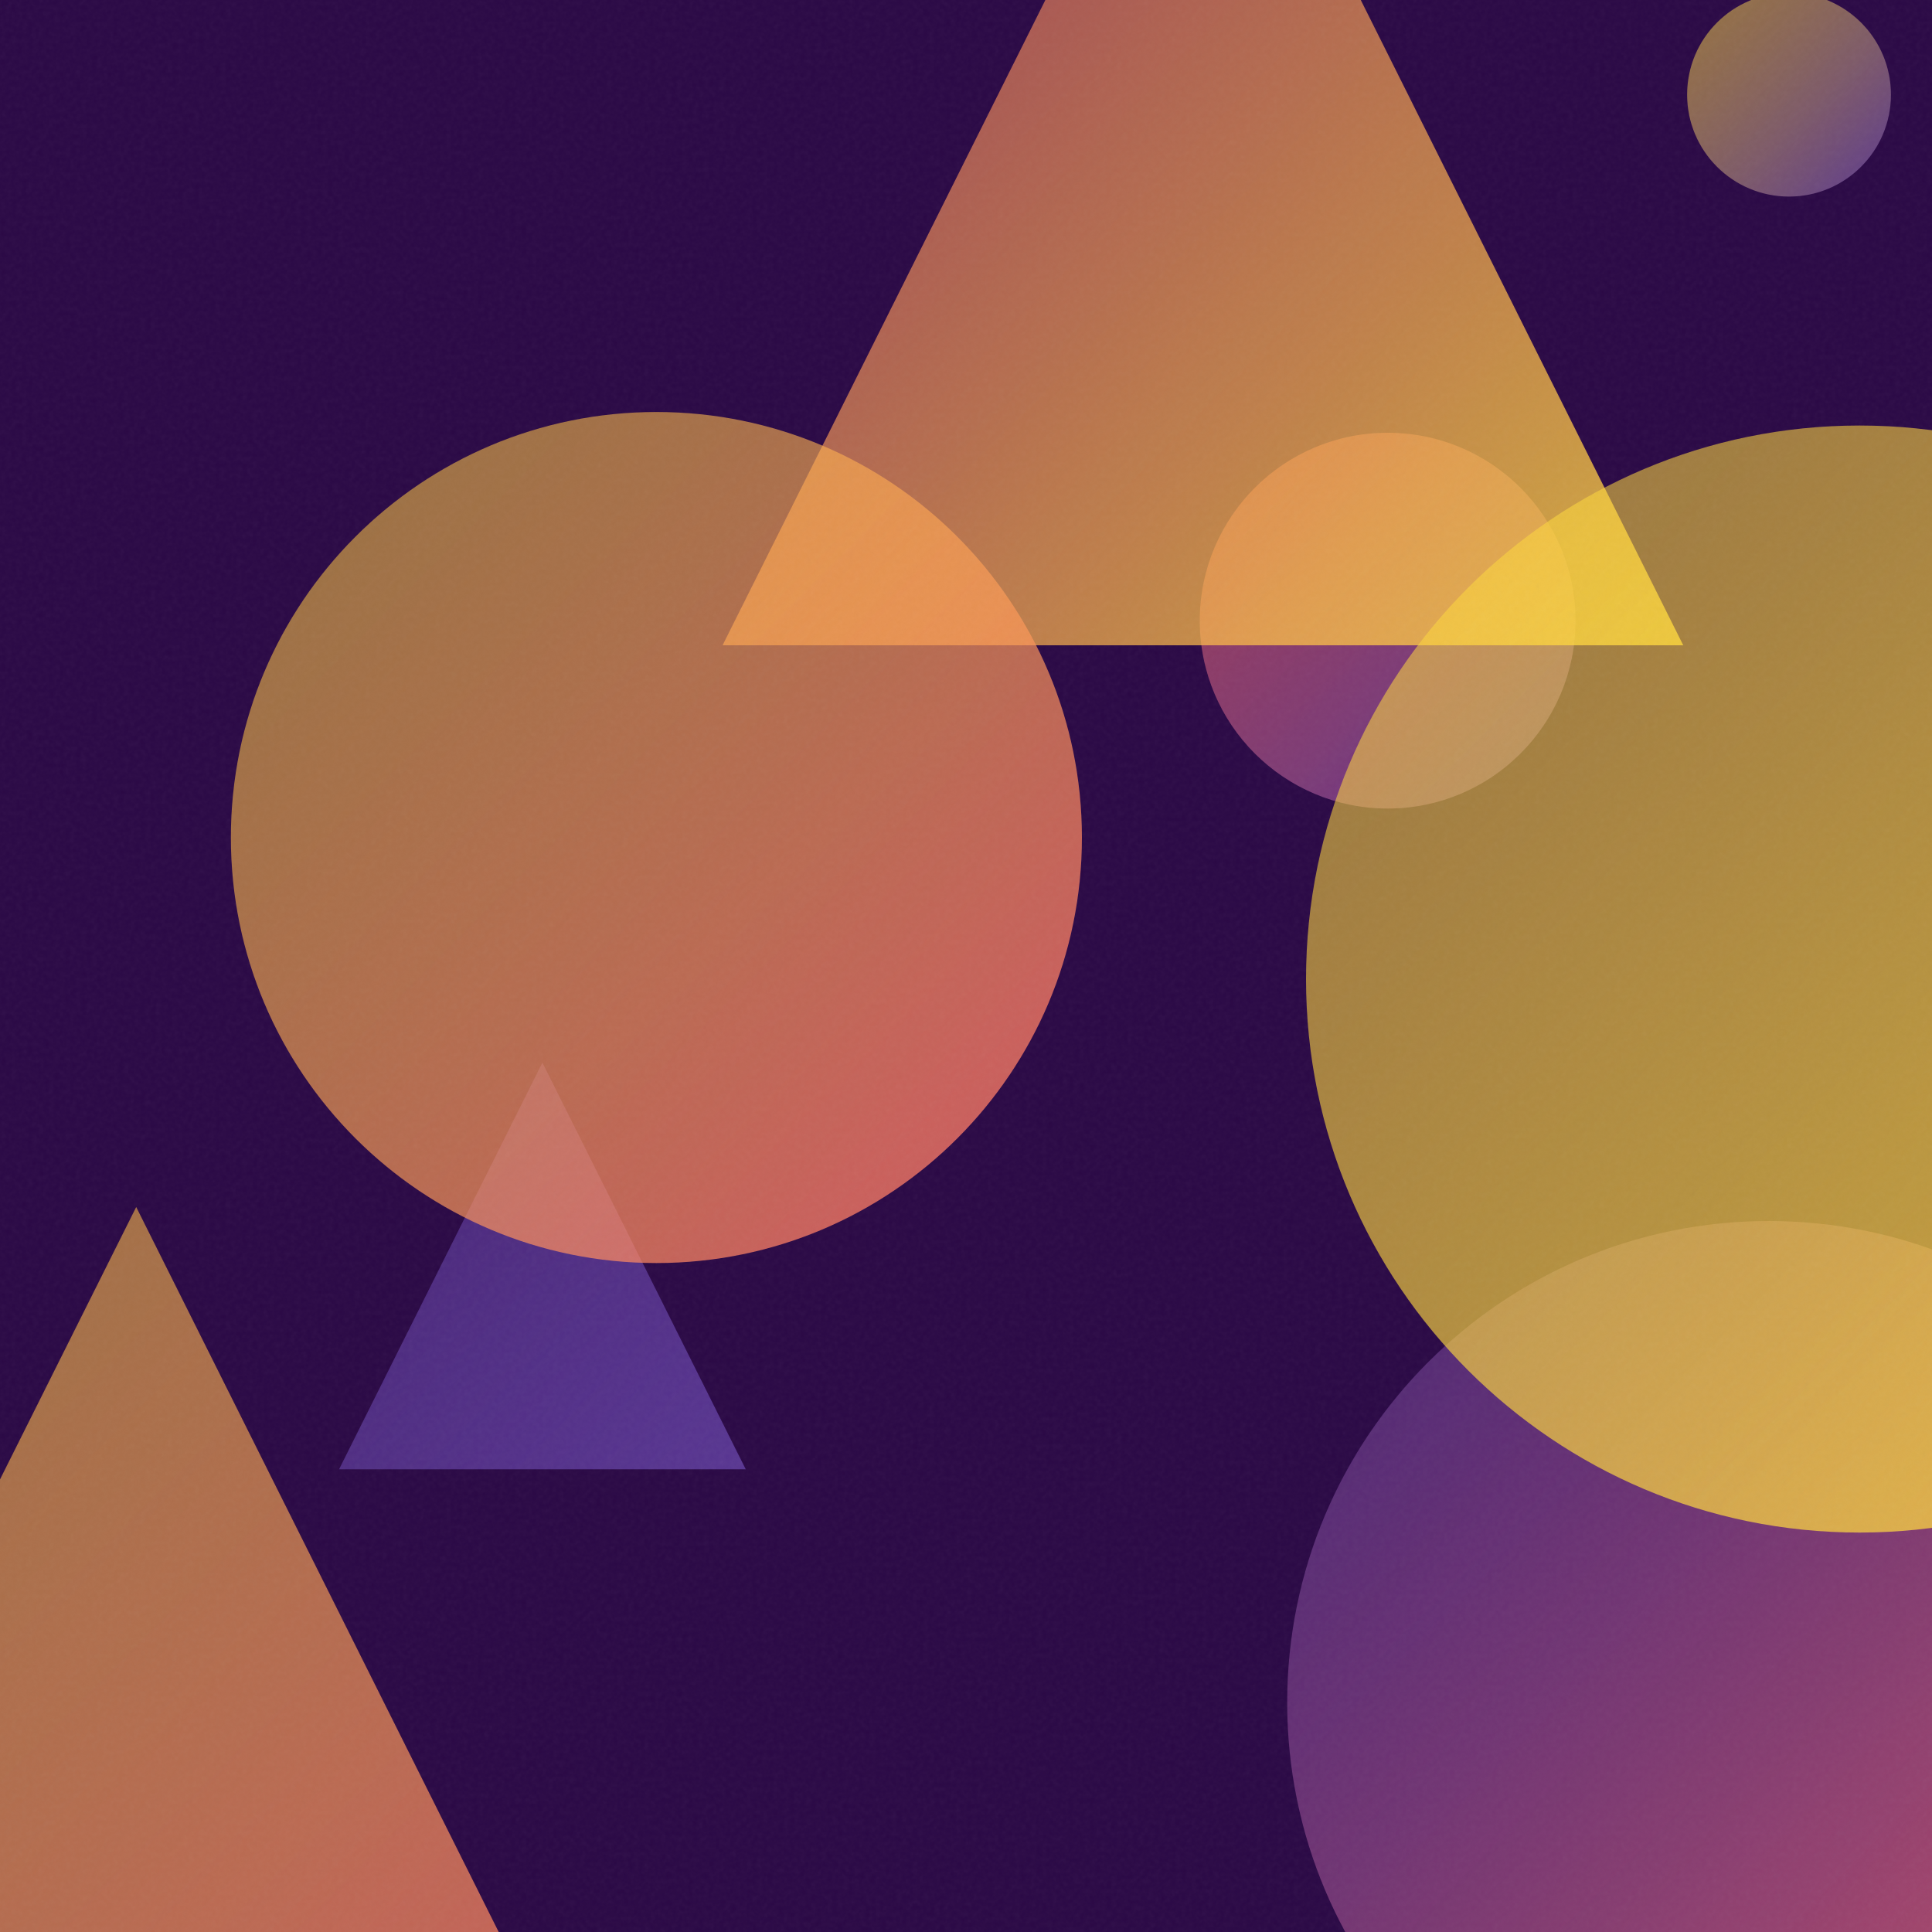
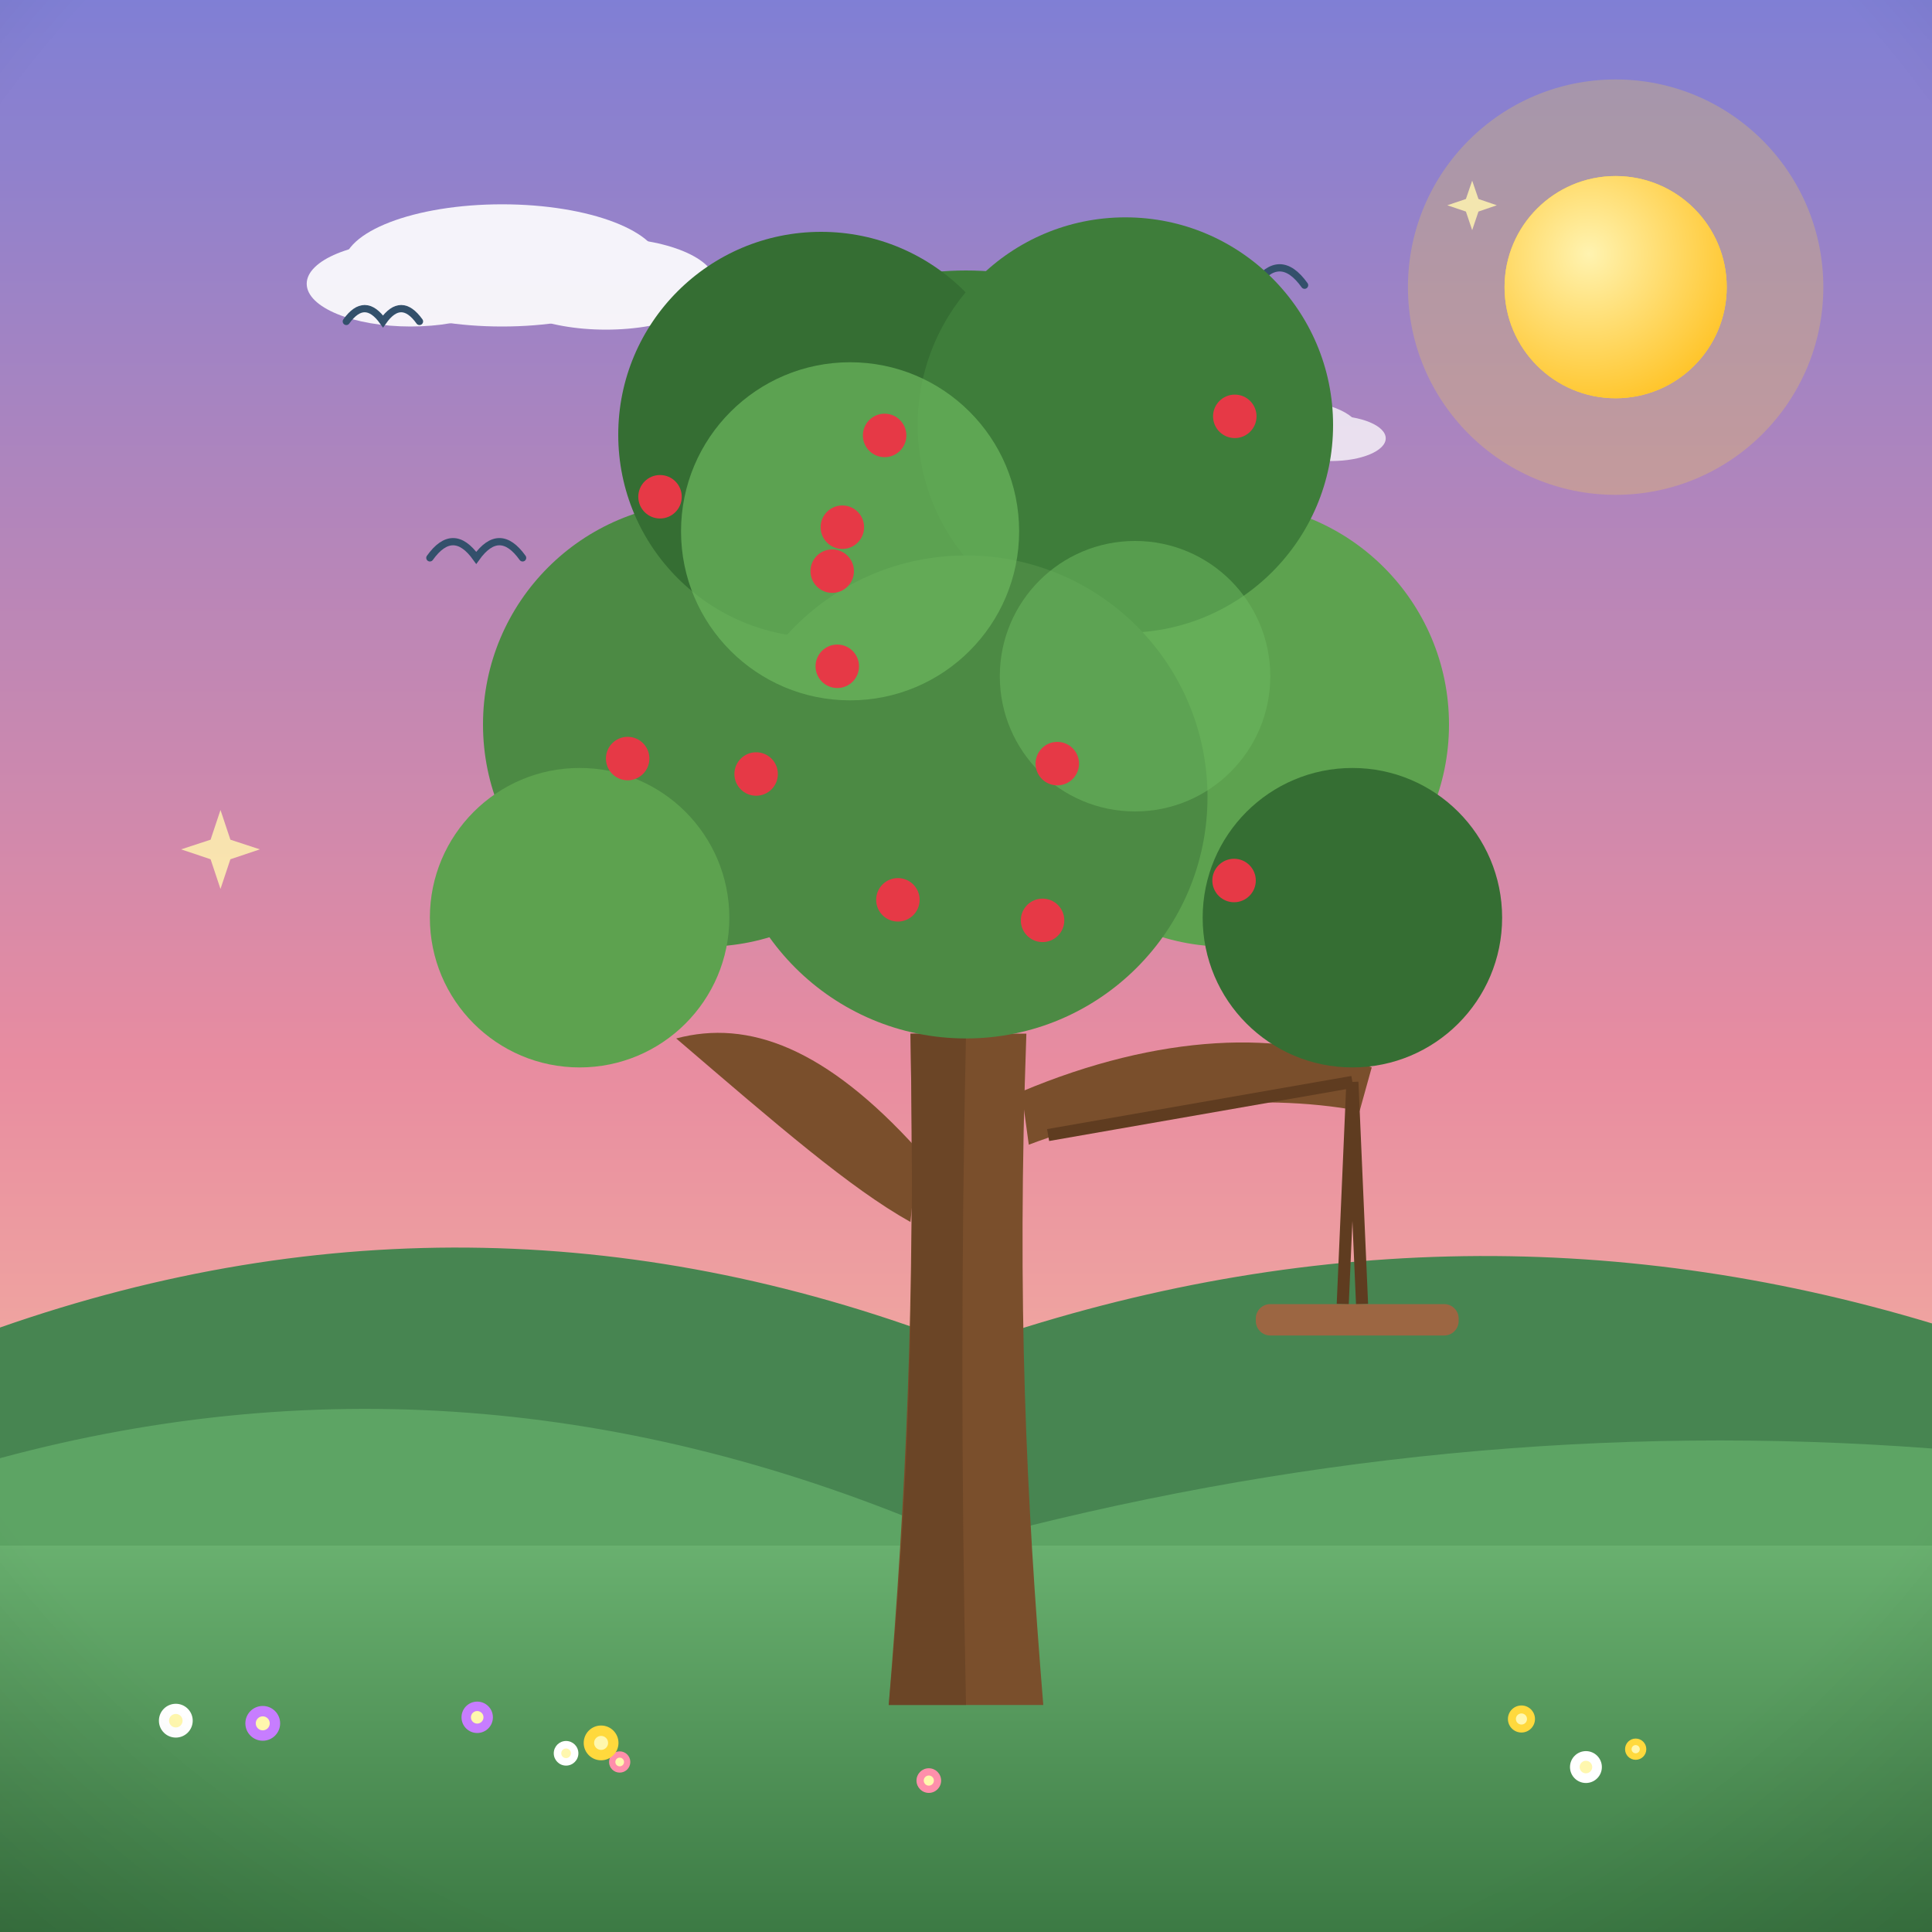
- <svg xmlns="http://www.w3.org/2000/svg" viewBox="0 0 400 400">
+ <svg xmlns="http://www.w3.org/2000/svg" viewBox="0 0 800 800">
  <defs>
-     <linearGradient id="g0" x1="266.5" y1="252.8" x2="466.0" y2="452.2" gradientUnits="userSpaceOnUse">
-       <stop offset="0" stop-color="#6441A5" stop-opacity="0.5" />
-       <stop offset="1" stop-color="#FF6B6B" stop-opacity="0.8" />
+     <linearGradient id="sky" x1="0" y1="0" x2="0" y2="1">
+       <stop offset="0" stop-color="#7f7fd5" />
+       <stop offset="0.55" stop-color="#e88ca0" />
+       <stop offset="1" stop-color="#ffd9a0" />
    </linearGradient>
-     <linearGradient id="g1" x1="248.3" y1="89.6" x2="326.2" y2="167.4" gradientUnits="userSpaceOnUse">
-       <stop offset="0" stop-color="#FF6B6B" stop-opacity="0.5" />
-       <stop offset="1" stop-color="#6441A5" stop-opacity="0.8" />
+     <radialGradient id="sunG" cx="0.38" cy="0.35" r="0.9">
+       <stop offset="0" stop-color="#fff3b0" />
+       <stop offset="1" stop-color="#ffb703" />
+     </radialGradient>
+     <linearGradient id="ground" x1="0" y1="0" x2="0" y2="1">
+       <stop offset="0" stop-color="#69b06f" />
+       <stop offset="1" stop-color="#3c7a44" />
    </linearGradient>
-     <linearGradient id="g2" x1="149.6" y1="-65.3" x2="348.5" y2="133.6" gradientUnits="userSpaceOnUse">
-       <stop offset="0" stop-color="#FF6B6B" stop-opacity="0.5" />
-       <stop offset="1" stop-color="#FFD93D" stop-opacity="0.8" />
+     <linearGradient id="sea" x1="0" y1="0" x2="0" y2="1">
+       <stop offset="0" stop-color="#3d9bc4" />
+       <stop offset="1" stop-color="#1668a0" />
    </linearGradient>
-     <linearGradient id="g3" x1="270.4" y1="88.1" x2="499.6" y2="317.3" gradientUnits="userSpaceOnUse">
-       <stop offset="0" stop-color="#FFD93D" stop-opacity="0.5" />
-       <stop offset="1" stop-color="#FFD93D" stop-opacity="0.8" />
+     <linearGradient id="shade" x1="0" y1="0" x2="0" y2="1">
+       <stop offset="0" stop-color="#ffffff" stop-opacity="0.20" />
+       <stop offset="0.5" stop-color="#ffffff" stop-opacity="0" />
+       <stop offset="1" stop-color="#000000" stop-opacity="0.16" />
    </linearGradient>
-     <linearGradient id="g4" x1="-89.5" y1="249.9" x2="145.9" y2="485.3" gradientUnits="userSpaceOnUse">
-       <stop offset="0" stop-color="#FFD93D" stop-opacity="0.5" />
-       <stop offset="1" stop-color="#FF6B6B" stop-opacity="0.8" />
-     </linearGradient>
-     <linearGradient id="g5" x1="70.2" y1="220.0" x2="154.4" y2="304.2" gradientUnits="userSpaceOnUse">
-       <stop offset="0" stop-color="#6441A5" stop-opacity="0.5" />
-       <stop offset="1" stop-color="#6441A5" stop-opacity="0.8" />
-     </linearGradient>
-     <linearGradient id="g6" x1="349.2" y1="-1.5" x2="391.5" y2="40.7" gradientUnits="userSpaceOnUse">
-       <stop offset="0" stop-color="#FFD93D" stop-opacity="0.5" />
-       <stop offset="1" stop-color="#6441A5" stop-opacity="0.8" />
-     </linearGradient>
-     <linearGradient id="g7" x1="47.7" y1="85.2" x2="224.0" y2="261.5" gradientUnits="userSpaceOnUse">
-       <stop offset="0" stop-color="#FFD93D" stop-opacity="0.5" />
-       <stop offset="1" stop-color="#FF6B6B" stop-opacity="0.8" />
-     </linearGradient>
-     <filter id="n">
-       <feTurbulence type="fractalNoise" baseFrequency="0.9" numOctaves="2" stitchTiles="stitch" />
-       <feColorMatrix type="saturate" values="0" />
-     </filter>
+     <radialGradient id="vig" cx="0.5" cy="0.42" r="0.85">
+       <stop offset="0.72" stop-color="#000000" stop-opacity="0" />
+       <stop offset="1" stop-color="#000000" stop-opacity="0.20" />
+     </radialGradient>
  </defs>
-   <rect width="400" height="400" fill="#2a0845" />
-   <circle cx="366.2" cy="352.5" r="99.7" fill="url(#g0)" />
-   <circle cx="287.3" cy="128.5" r="38.9" fill="url(#g1)" />
-   <path d="M 249.1 -65.3 L 348.5 133.6 L 149.6 133.6 Z" fill="url(#g2)" />
-   <circle cx="385.0" cy="202.7" r="114.6" fill="url(#g3)" />
-   <path d="M 28.2 249.9 L 145.9 485.3 L -89.5 485.3 Z" fill="url(#g4)" />
-   <path d="M 112.3 220.0 L 154.4 304.2 L 70.2 304.2 Z" fill="url(#g5)" />
-   <circle cx="370.4" cy="19.6" r="21.1" fill="url(#g6)" />
-   <circle cx="135.9" cy="173.4" r="88.1" fill="url(#g7)" />
-   <rect width="400" height="400" filter="url(#n)" opacity="0.05" />
+   <rect width="800" height="800" fill="url(#sky)" />
+   <circle cx="669" cy="118.9" r="86" fill="#ffd93d" opacity="0.25" />
+   <circle cx="669" cy="118.9" r="46" fill="#ffd93d" />
+   <circle cx="669" cy="118.9" r="46" fill="url(#sunG)" />
+   <g fill="#ffffff" opacity="0.9">
+     <ellipse cx="207.9" cy="109.9" rx="65.7" ry="25.3" />
+     <ellipse cx="170" cy="117.5" rx="43" ry="17.7" />
+     <ellipse cx="250.9" cy="117.5" rx="45.5" ry="19" />
+   </g>
+   <g fill="#ffffff" opacity="0.75">
+     <ellipse cx="530" cy="177.8" rx="32.5" ry="12.5" />
+     <ellipse cx="511.3" cy="181.5" rx="21.3" ry="8.8" />
+     <ellipse cx="551.3" cy="181.5" rx="22.5" ry="9.4" />
+   </g>
+   <path d="M0 684 L0 549.7 Q 200 479.7 400 557.7 Q 600 487.7 800 548 L800 684 Z" fill="#478551" />
+   <path d="M0 730 L0 603.8 Q 200 549.8 400 638.6 Q 600 584.6 800 599.8 L800 730 Z" fill="#5da464" />
+   <rect y="640" width="800" height="160" fill="url(#ground)" />
+   <path d="M 178 231 Q 187.6 217.6 197.2 231 Q 206.8 217.6 216.4 231" fill="none" stroke="#33506b" stroke-width="3" stroke-linecap="round" />
+   <path d="M 143.4 133.1 Q 151 122.5 158.6 133.1 Q 166.1 122.5 173.7 133.1" fill="none" stroke="#33506b" stroke-width="3" stroke-linecap="round" />
+   <path d="M 498.9 118.1 Q 509.2 103.7 519.5 118.1 Q 529.9 103.7 540.2 118.1" fill="none" stroke="#33506b" stroke-width="3" stroke-linecap="round" />
+   <path d="M 91.3 335.4 L 95.4 347.7 L 107.6 351.7 L 95.4 355.8 L 91.3 368.1 L 87.2 355.8 L 75 351.7 L 87.2 347.7 Z" fill="#fff3b0" opacity="0.85" />
+   <path d="M 361.1 136.2 L 364.1 145.2 L 373.1 148.2 L 364.1 151.2 L 361.1 160.1 L 358.1 151.2 L 349.1 148.2 L 358.1 145.2 Z" fill="#fff3b0" opacity="0.85" />
+   <path d="M 325.7 219.4 L 329 229.5 L 339.1 232.9 L 329 236.3 L 325.7 246.4 L 322.3 236.3 L 312.2 232.9 L 322.3 229.5 Z" fill="#fff3b0" opacity="0.85" />
+   <path d="M 609.6 74.8 L 612.2 82.4 L 619.8 85 L 612.2 87.6 L 609.6 95.3 L 607 87.6 L 599.3 85 L 607 82.4 Z" fill="#fff3b0" opacity="0.85" />
+   <path d="M 323.1 347.7 L 325.8 356.1 L 334.2 358.8 L 325.8 361.6 L 323.1 369.9 L 320.3 361.6 L 312 358.8 L 320.3 356.1 Z" fill="#fff3b0" opacity="0.85" />
+   <path d="M 471.6 209.1 L 474.6 217.9 L 483.4 220.9 L 474.6 223.8 L 471.6 232.6 L 468.7 223.8 L 459.9 220.9 L 468.7 217.9 Z" fill="#fff3b0" opacity="0.85" />
+   <g transform="translate(400 0) scale(1 1) translate(-400 0)">
+     <path d="M368 706 C 375 620 379 540 377 428 L 425 428 C 421 540 425 620 432 706 Z" fill="#7a4f2c" />
+     <path d="M380 476 C 342 434 310 422 280 430 C 322 466 352 492 377 506 Z" fill="#7a4f2c" />
+     <path d="M423 452 C 480 428 532 426 568 442 L 563 460 C 520 452 468 458 426 474 Z" fill="#7a4f2c" />
+     <path d="M377 428 C 379 540 376 620 368 706 L 400 706 C 398 610 398 520 400 428 Z" fill="#5f3c20" opacity="0.55" />
+     <circle cx="400" cy="240" r="128" fill="#3e7d3a" />
+     <circle cx="292" cy="300" r="92" fill="#4c8a44" />
+     <circle cx="508" cy="300" r="92" fill="#5da24f" />
+     <circle cx="340" cy="180" r="84" fill="#356e33" />
+     <circle cx="466" cy="176" r="86" fill="#3e7d3a" />
+     <circle cx="400" cy="330" r="100" fill="#4c8a44" />
+     <circle cx="240" cy="380" r="62" fill="#5da24f" />
+     <circle cx="560" cy="380" r="62" fill="#356e33" />
+     <circle cx="352" cy="220" r="70" fill="#6cb85e" opacity="0.7" />
+     <circle cx="470" cy="280" r="56" fill="#6cb85e" opacity="0.55" />
+     <circle cx="437.8" cy="316.2" r="9" fill="#e63946" />
+     <circle cx="348.8" cy="218.3" r="9" fill="#e63946" />
+     <circle cx="366.3" cy="180.3" r="9" fill="#e63946" />
+     <circle cx="273.3" cy="205.7" r="9" fill="#e63946" />
+     <circle cx="346.7" cy="275.9" r="9" fill="#e63946" />
+     <circle cx="511" cy="364.6" r="9" fill="#e63946" />
+     <circle cx="511.3" cy="172.4" r="9" fill="#e63946" />
+     <circle cx="344.6" cy="236.5" r="9" fill="#e63946" />
+     <circle cx="259.9" cy="314.1" r="9" fill="#e63946" />
+     <circle cx="313.1" cy="320.5" r="9" fill="#e63946" />
+     <circle cx="431.7" cy="381.1" r="9" fill="#e63946" />
+     <circle cx="371.8" cy="372.6" r="9" fill="#e63946" />
+     <path d="M434 470 L 560 448 M560 448 L 556 540 M560 448 L 564 540" stroke="#5f3c20" stroke-width="5" />
+     <rect x="520" y="540" width="84" height="13" rx="6" fill="#9c6642" />
+     <circle cx="234.4" cy="726" r="5.1" fill="#ffffff" />
+     <circle cx="234.4" cy="726" r="2" fill="#fff7ae" />
+     <circle cx="677.3" cy="724.3" r="4.4" fill="#ffd93d" />
+     <circle cx="677.3" cy="724.3" r="1.7" fill="#fff7ae" />
+     <circle cx="630" cy="711.8" r="5.6" fill="#ffd93d" />
+     <circle cx="630" cy="711.8" r="2.3" fill="#fff7ae" />
+     <circle cx="256.6" cy="729.6" r="4.4" fill="#ff8fab" />
+     <circle cx="256.6" cy="729.6" r="1.8" fill="#fff7ae" />
+     <circle cx="656.7" cy="731.7" r="6.6" fill="#ffffff" />
+     <circle cx="656.7" cy="731.7" r="2.6" fill="#fff7ae" />
+     <circle cx="108.8" cy="713.6" r="7.2" fill="#c77dff" />
+     <circle cx="108.8" cy="713.6" r="2.9" fill="#fff7ae" />
+     <circle cx="248.9" cy="721.7" r="7.2" fill="#ffd93d" />
+     <circle cx="248.9" cy="721.7" r="2.9" fill="#fff7ae" />
+     <circle cx="384.6" cy="737.3" r="5.1" fill="#ff8fab" />
+     <circle cx="384.6" cy="737.3" r="2.1" fill="#fff7ae" />
+     <circle cx="72.8" cy="712.5" r="7" fill="#ffffff" />
+     <circle cx="72.8" cy="712.5" r="2.8" fill="#fff7ae" />
+     <circle cx="197.6" cy="711.1" r="6.5" fill="#c77dff" />
+     <circle cx="197.6" cy="711.1" r="2.6" fill="#fff7ae" />
+   </g>
+   <rect width="800" height="800" fill="url(#vig)" />
</svg>
